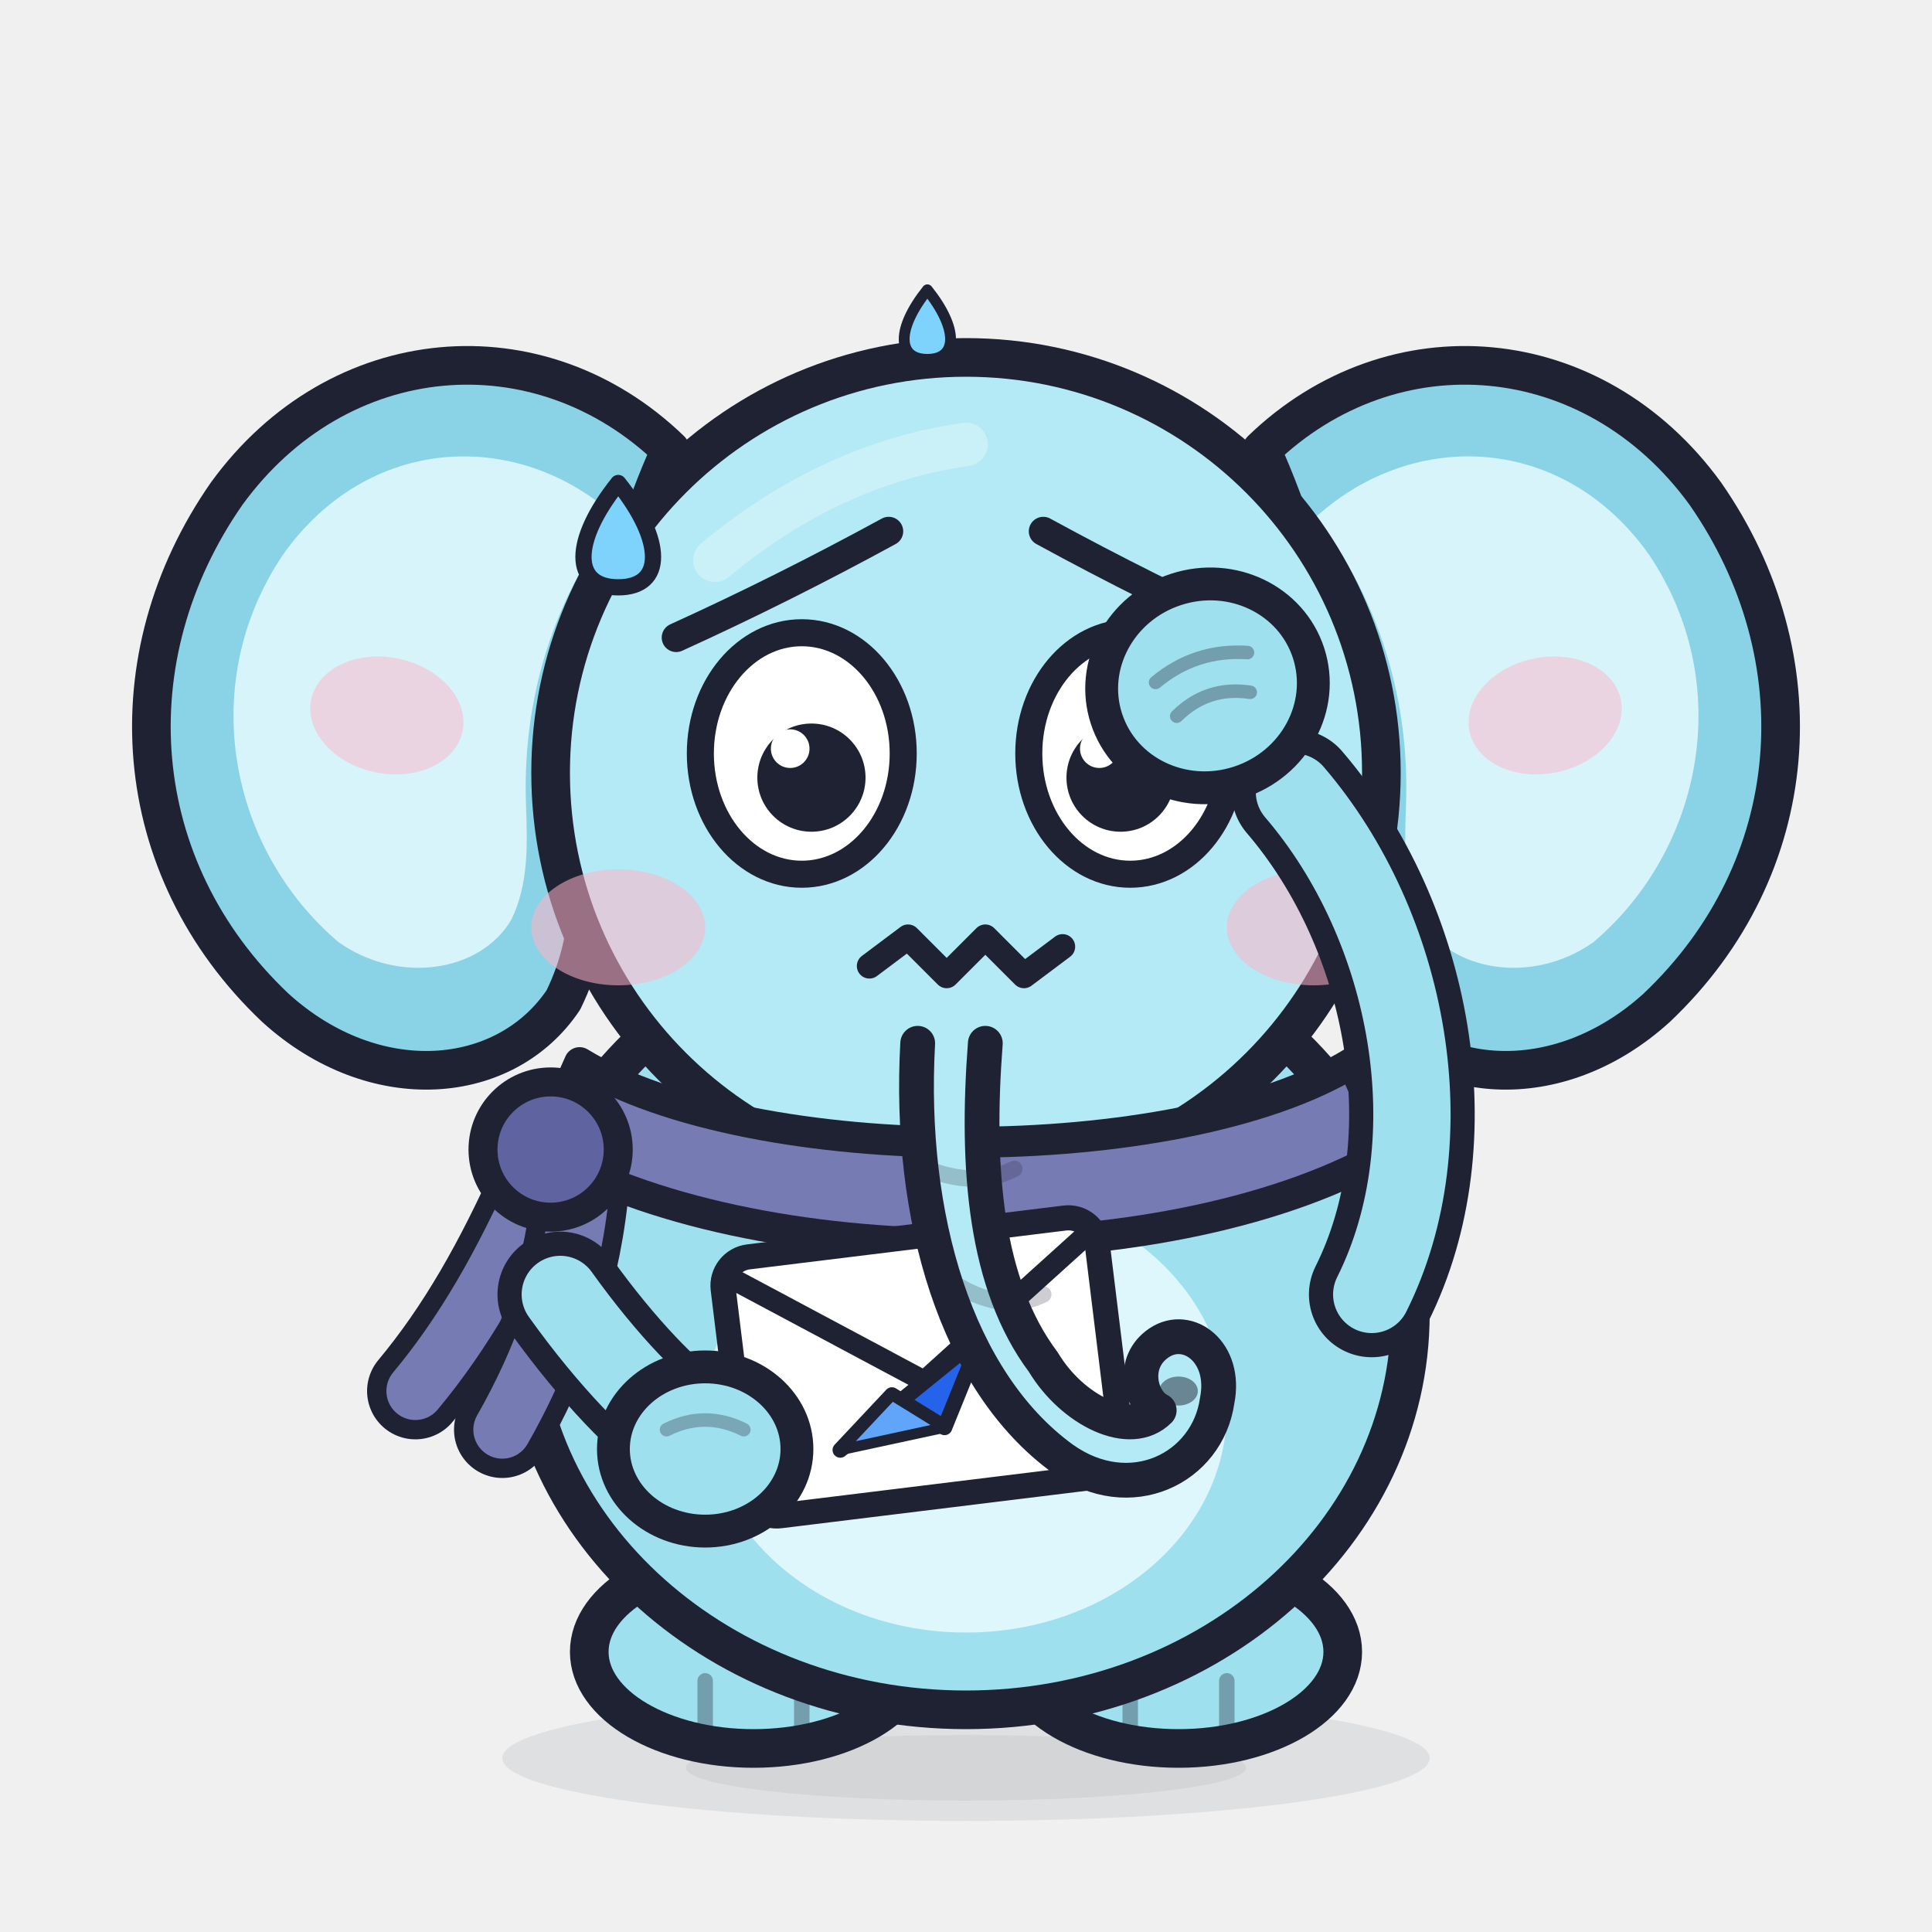
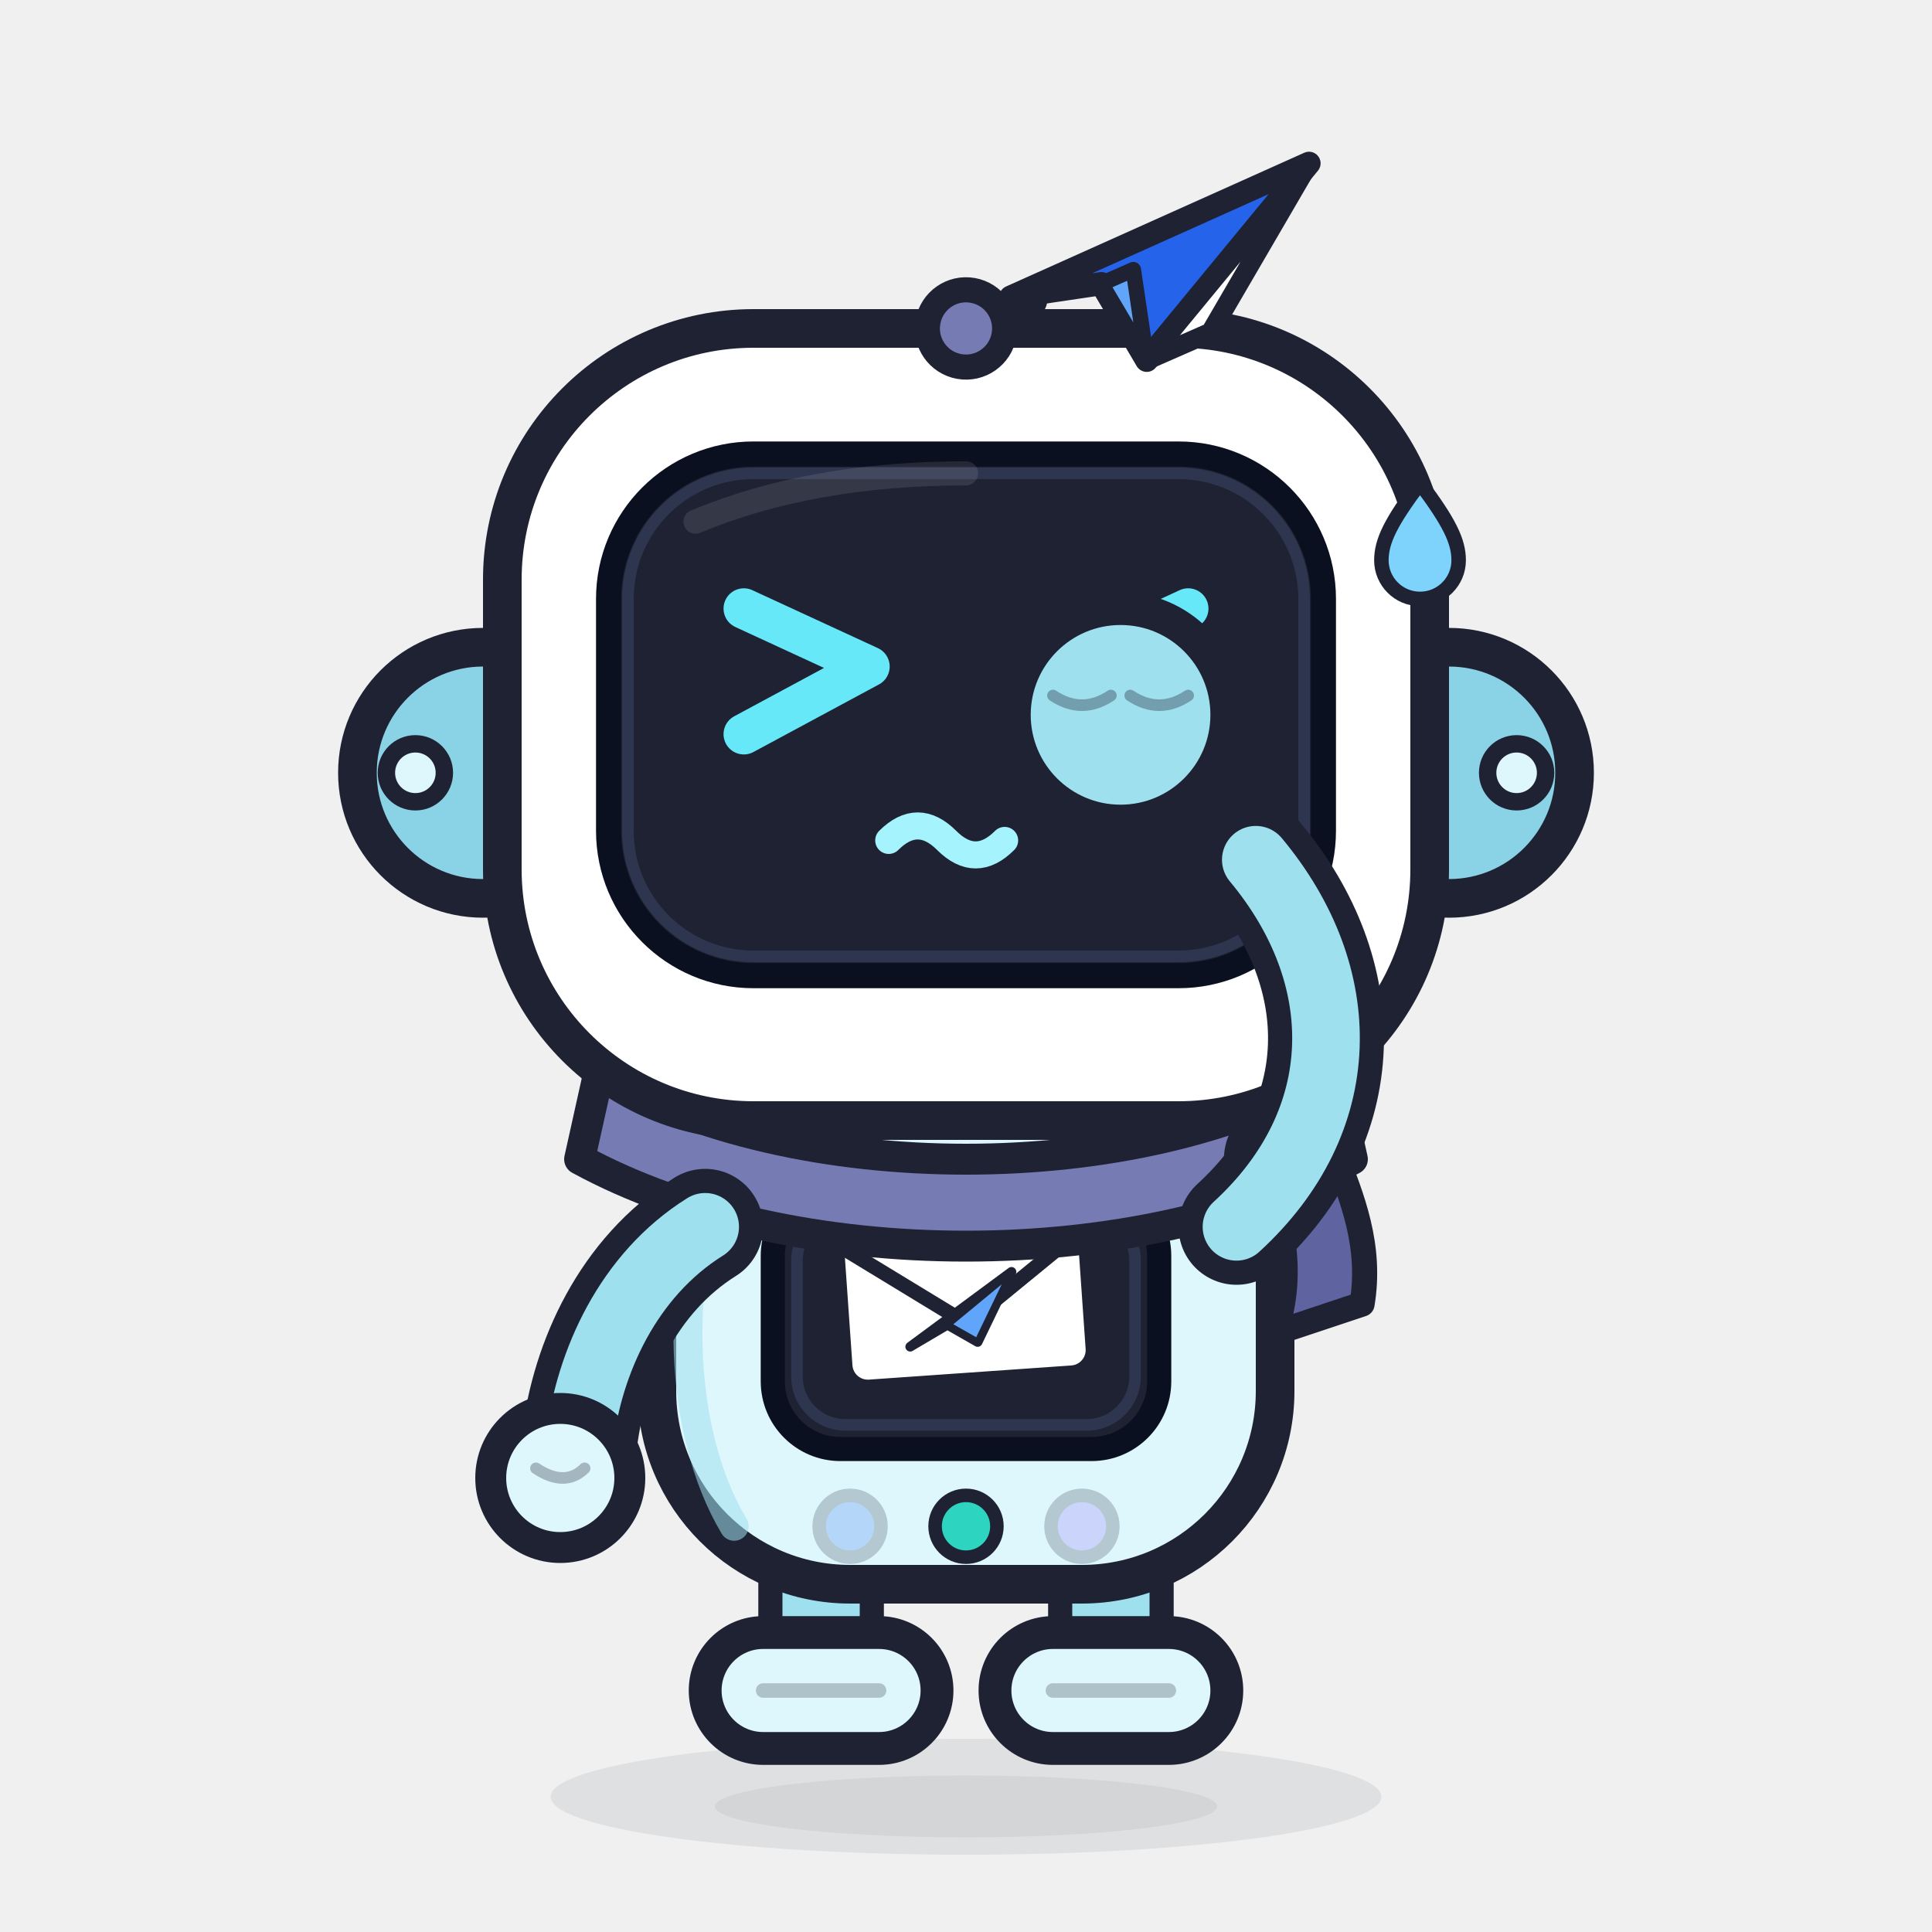
<svg xmlns="http://www.w3.org/2000/svg" width="88" height="88" viewBox="0 0 200 200" role="img" aria-labelledby="petTitle petDesc">
  <g stroke-linecap="round" stroke-linejoin="round">
-     <ellipse cx="100" cy="182" rx="48" ry="6.5" fill="#1E2233" opacity=".08" />
-     <ellipse cx="100" cy="183" rx="29" ry="3.4" fill="#1E2233" opacity=".06" />
-     <g fill="#9FE0EF" stroke="#1E2233" stroke-width="4">
-       <ellipse cx="78" cy="171" rx="17" ry="10" />
-       <ellipse cx="122" cy="171" rx="17" ry="10" />
+     <ellipse cx="100" cy="186" rx="43" ry="6" fill="#1E2233" opacity=".08" />
+     <ellipse cx="100" cy="187" rx="26" ry="3.2" fill="#1E2233" opacity=".06" />
+     <g>
+       <path d="M85 158 L85 172" fill="none" stroke="#1E2233" stroke-width="13" />
+       <path d="M85 158 L85 172" fill="none" stroke="#9FE0EF" stroke-width="8" />
+       <path d="M115 158 L115 172" fill="none" stroke="#1E2233" stroke-width="13" />
+       <path d="M115 158 L115 172" fill="none" stroke="#9FE0EF" stroke-width="8" />
+       <rect x="73" y="169" width="24" height="12" rx="6" fill="#DDF7FC" stroke="#1E2233" stroke-width="3.4" />
+       <rect x="103" y="169" width="24" height="12" rx="6" fill="#DDF7FC" stroke="#1E2233" stroke-width="3.4" />
+       <path d="M79 175 H91" fill="none" stroke="#1E2233" stroke-width="1.5" opacity=".25" />
+       <path d="M109 175 H121" fill="none" stroke="#1E2233" stroke-width="1.5" opacity=".25" />
    </g>
-     <g fill="none" stroke="#1E2233" stroke-width="1.6" opacity=".35">
-       <path d="M73 174v5" />
-       <path d="M83 174v5" />
-       <path d="M117 174v5" />
-       <path d="M127 174v5" />
+     <rect x="68" y="110" width="64" height="54" rx="20" fill="#DDF7FC" stroke="#1E2233" stroke-width="4" />
+     <path d="M74 122 C70 132 70 148 76 158" fill="none" stroke="#9FE0EF" stroke-width="3" opacity=".55" />
+     <g>
+       <rect x="80" y="123" width="40" height="27" rx="7" fill="#1E2233" stroke="#0B1020" stroke-width="2.5" />
+       <rect x="82.5" y="125.5" width="35" height="22" rx="5" fill="none" stroke="#3B4664" stroke-width="1.2" opacity=".55" />
+       <g transform="rotate(-4 100 136)">
+         <rect x="87" y="127" width="26" height="16" rx="2.5" fill="#FFFFFF" stroke="#1E2233" stroke-width="1.8" />
+         <path d="M88 128.5 L100 137 L112 128.5" fill="none" stroke="#1E2233" stroke-width="1.5" />
+         <path d="M94 139 L105 132 L101 139 L98 137 Z" fill="#2563EB" stroke="#1E2233" stroke-width="1" />
+         <path d="M98 137 L105 132 L101 139 Z" fill="#60A5FA" stroke="#1E2233" stroke-width=".7" />
+       </g>
+       <circle cx="88" cy="158" r="3.2" fill="#2563EB" opacity=".22" stroke="#1E2233" stroke-width="1.4" />
+       <circle cx="100" cy="158" r="3.2" fill="#2DD4BF" opacity="1" stroke="#1E2233" stroke-width="1.4" />
+       <circle cx="112" cy="158" r="3.2" fill="#8B5CF6" opacity=".22" stroke="#1E2233" stroke-width="1.4" />
    </g>
-     <ellipse cx="100" cy="136" rx="46" ry="41" fill="#9FE0EF" stroke="#1E2233" stroke-width="4" />
-     <ellipse cx="100" cy="146" rx="27" ry="23" fill="#DDF7FC" />
-     <g transform="rotate(12 64 72)">
-       <path d="M64 46 C48 36 28 42 20 60 C12 79 18 100 36 111 C48 118 61 114 65 104 C66 100 66 96 65 92 C61 77 61 60 64 46 Z" fill="#8AD2E5" stroke="#1E2233" stroke-width="4" />
-       <path d="M60 54 C48 47 33 51 27 65 C21 80 28 96 41 103 C48 106 56 103 58 97 C59 93 58 89 57 85 C54 73 56 62 60 54 Z" fill="#D6F4FA" />
-       <ellipse cx="41" cy="79" rx="8" ry="6" fill="#FFB3C7" opacity=".5" />
+     <g>
+       <path d="M62 111 C82 123 118 123 138 111 L140 120 C118 132 82 132 60 120 Z" fill="#777BB4" stroke="#1E2233" stroke-width="3.2" />
+       <path d="M130 120 C133 126 134 132 132 138 L141 135 C142 129 140 124 138 119 Z" fill="#5F63A0" stroke="#1E2233" stroke-width="2.6" />
+       <circle cx="133" cy="120" r="5" fill="#5F63A0" stroke="#1E2233" stroke-width="2.6" />
    </g>
-     <g transform="rotate(-12 136 72)">
-       <path d="M136 46 C152 36 172 42 180 60 C188 79 182 100 164 111 C152 118 139 114 135 104 C134 100 134 96 135 92 C139 77 139 60 136 46 Z" fill="#8AD2E5" stroke="#1E2233" stroke-width="4" />
-       <path d="M140 54 C152 47 167 51 173 65 C179 80 172 96 159 103 C152 106 144 103 142 97 C141 93 142 89 143 85 C146 73 144 62 140 54 Z" fill="#D6F4FA" />
-       <ellipse cx="159" cy="79" rx="8" ry="6" fill="#FFB3C7" opacity=".5" />
+     <g>
+       <circle cx="50" cy="80" r="13" fill="#8AD2E5" stroke="#1E2233" stroke-width="4" />
+       <circle cx="150" cy="80" r="13" fill="#8AD2E5" stroke="#1E2233" stroke-width="4" />
+       <circle cx="43" cy="80" r="3" fill="#DDF7FC" stroke="#1E2233" stroke-width="1.8" />
+       <circle cx="157" cy="80" r="3" fill="#DDF7FC" stroke="#1E2233" stroke-width="1.8" />
+       <rect x="52" y="34" width="96" height="82" rx="26" fill="#FFFFFF" stroke="#1E2233" stroke-width="4" />
+       <rect x="63" y="47" width="74" height="54" rx="15" fill="#1E2233" stroke="#0B1020" stroke-width="2.6" />
+       <rect x="65" y="49" width="70" height="50" rx="13" fill="none" stroke="#3B4664" stroke-width="1.2" opacity=".55" />
+       <path d="M72 54 Q84 49 100 49" fill="none" stroke="#FFFFFF" stroke-width="2.5" opacity=".1" />
    </g>
-     <circle cx="100" cy="80" r="43" fill="#B3EAF5" stroke="#1E2233" stroke-width="4" />
-     <path d="M74 58 Q86 48 100 46" fill="none" stroke="#FFFFFF" stroke-width="4.5" opacity=".32" />
-     <ellipse cx="64" cy="96" rx="9" ry="6" fill="#FFB3C7" opacity=".55" />
-     <ellipse cx="136" cy="96" rx="9" ry="6" fill="#FFB3C7" opacity=".55" />
    <g>
-       <ellipse cx="83" cy="78" rx="10.5" ry="12.5" fill="#FFFFFF" stroke="#1E2233" stroke-width="2.8" />
-       <ellipse cx="117" cy="78" rx="10.5" ry="12.5" fill="#FFFFFF" stroke="#1E2233" stroke-width="2.8" />
-       <circle cx="84" cy="80.5" r="5.6" fill="#1E2233" />
-       <circle cx="116" cy="80.5" r="5.6" fill="#1E2233" />
-       <circle cx="81.8" cy="77.5" r="2" fill="#FFFFFF" />
-       <circle cx="113.8" cy="77.5" r="2" fill="#FFFFFF" />
+       <path d="M77 63 L90 69 L77 76" fill="none" stroke="#67E8F9" stroke-width="4.2" />
+       <path d="M123 63 L110 69 L123 76" fill="none" stroke="#67E8F9" stroke-width="4.2" />
+       <path d="M92 87 q3 -3 6 0 q3 3 6 0" fill="none" stroke="#A5F3FC" stroke-width="2.8" />
    </g>
-     <g fill="none" stroke="#1E2233" stroke-width="3">
-       <path d="M70 66 Q81 61 92 55" />
-       <path d="M108 55 Q119 61 130 66" />
+     <path d="M73 127 C65 132 61 141 60 149" fill="none" stroke="#1E2233" stroke-width="12" />
+     <path d="M73 127 C65 132 61 141 60 149" fill="none" stroke="#9FE0EF" stroke-width="7" />
+     <circle cx="58" cy="153" r="7.2" fill="#DDF7FC" stroke="#1E2233" stroke-width="3.2" />
+     <path d="M55.48 152 q3 2 5.04 0" fill="none" stroke="#1E2233" stroke-width="1.2" opacity=".3" />
+     <path d="M128 127 C140 116 140 101 130 89" fill="none" stroke="#1E2233" stroke-width="12" />
+     <path d="M128 127 C140 116 140 101 130 89" fill="none" stroke="#9FE0EF" stroke-width="7" />
+     <circle cx="116" cy="74" r="11" fill="#9FE0EF" stroke="#1E2233" stroke-width="3.4" />
+     <path d="M109 72 q3 2 6 0 M117 72 q3 2 6 0" fill="none" stroke="#1E2233" stroke-width="1.2" opacity=".35" />
+     <g transform="rotate(10 100 34)">
+       <path d="M100 34 L106 30" fill="none" stroke="#1E2233" stroke-width="3.6" />
+       <circle cx="100" cy="34" r="4" fill="#777BB4" stroke="#1E2233" stroke-width="2.6" />
+       <g transform="translate(0 5)">
+         <path d="M104 25 L132 6 L119 29 L113 22 Z" fill="#2563EB" stroke="#1E2233" stroke-width="2.4" />
+         <path d="M119 29 L132 6 L125 25 Z" fill="#FFFFFF" stroke="#1E2233" stroke-width="2" />
+         <path d="M113 22 L119 29 L116 20 Z" fill="#60A5FA" stroke="#1E2233" stroke-width="1.6" />
+       </g>
    </g>
-     <path d="M90 100 L94 97 L98 101 L102 97 L106 101 L110 98" fill="none" stroke="#1E2233" stroke-width="2.6" />
-     <g>
-       <path d="M56 122 C52 131 48 138 43 144" fill="none" stroke="#1E2233" stroke-width="10" />
-       <path d="M56 122 C52 131 48 138 43 144" fill="none" stroke="#777BB4" stroke-width="6" />
-       <path d="M60 124 C59 133 56 141 52 148" fill="none" stroke="#1E2233" stroke-width="10" />
-       <path d="M60 124 C59 133 56 141 52 148" fill="none" stroke="#777BB4" stroke-width="6" />
-       <path d="M60 110 C78 121 122 121 140 110 L144 119 C122 132 78 132 56 119 Z" fill="#777BB4" stroke="#1E2233" stroke-width="3.2" />
-       <circle cx="57" cy="119" r="7" fill="#5F63A0" stroke="#1E2233" stroke-width="3" />
-     </g>
-     <g transform="rotate(-7 95.5 141.5)">
-       <rect x="76" y="128" width="39" height="27" rx="3" fill="#FFFFFF" stroke="#1E2233" stroke-width="2.6" />
-       <path d="M77 130 L95.5 143 L114 130" fill="none" stroke="#1E2233" stroke-width="2.2" />
-       <path d="M86 149 L102 139 L97 148 L92 144 Z" fill="#2563EB" stroke="#1E2233" stroke-width="1.6" />
-       <path d="M86 149 L92 144 L97 148 Z" fill="#60A5FA" stroke="#1E2233" stroke-width="1.1" />
-     </g>
-     <path d="M58 134 C63 141 68 146 71 148" fill="none" stroke="#1E2233" stroke-width="13" />
-     <path d="M58 134 C63 141 68 146 71 148" fill="none" stroke="#9FE0EF" stroke-width="8" />
-     <ellipse cx="73" cy="150" rx="9.5" ry="8.5" fill="#9FE0EF" stroke="#1E2233" stroke-width="3.4" />
-     <path d="M69 148 q4 -2 8 0" fill="none" stroke="#1E2233" stroke-width="1.4" opacity=".3" />
-     <path d="M95 108 C94 126 99 143 110 151 C117 156 125 152 126 145 C127 140 123 137 120 139 C117 141 118 145 120 146 C117 149 111 146 108 141 C102 133 101 121 102 108" fill="#B3EAF5" />
-     <path d="M95 108 C94 126 99 143 110 151 C117 156 125 152 126 145 C127 140 123 137 120 139 C117 141 118 145 120 146 C117 149 111 146 108 141 C102 133 101 121 102 108" fill="none" stroke="#1E2233" stroke-width="3.6" />
-     <ellipse cx="122" cy="144" rx="2" ry="1.5" fill="#1E2233" opacity=".5" />
-     <path d="M96 121 Q101 123 105 121" fill="none" stroke="#1E2233" stroke-width="1.7" opacity=".22" />
-     <path d="M99 133 Q104 136 108 134" fill="none" stroke="#1E2233" stroke-width="1.7" opacity=".22" />
-     <path d="M142 134 C150 118 146 96 134 82" fill="none" stroke="#1E2233" stroke-width="13" />
-     <path d="M142 134 C150 118 146 96 134 82" fill="none" stroke="#9FE0EF" stroke-width="8" />
-     <g transform="rotate(-18 125 71)">
-       <ellipse cx="125" cy="71" rx="11" ry="10.5" fill="#9FE0EF" stroke="#1E2233" stroke-width="3.4" />
-       <path d="M120 69 q5 -2 10 0 M121 73 q4 -2 8 0" fill="none" stroke="#1E2233" stroke-width="1.4" opacity=".35" />
-     </g>
-     <path transform="translate(64 50) scale(1.2)" d="M0 0 C-4 5 -4 9 0 9 C4 9 4 5 0 0 Z" fill="#7DD3FC" stroke="#1E2233" stroke-width="1.4" />
-     <path transform="translate(96 30) scale(0.8)" d="M0 0 C-4 5 -4 9 0 9 C4 9 4 5 0 0 Z" fill="#7DD3FC" stroke="#1E2233" stroke-width="1.4" />
+     <path d="M147 50 c3 4 4 6 4 8 a4 4 0 0 1 -8 0 c0 -2 1 -4 4 -8 Z" fill="#7DD3FC" stroke="#1E2233" stroke-width="1.5" />
  </g>
</svg>
